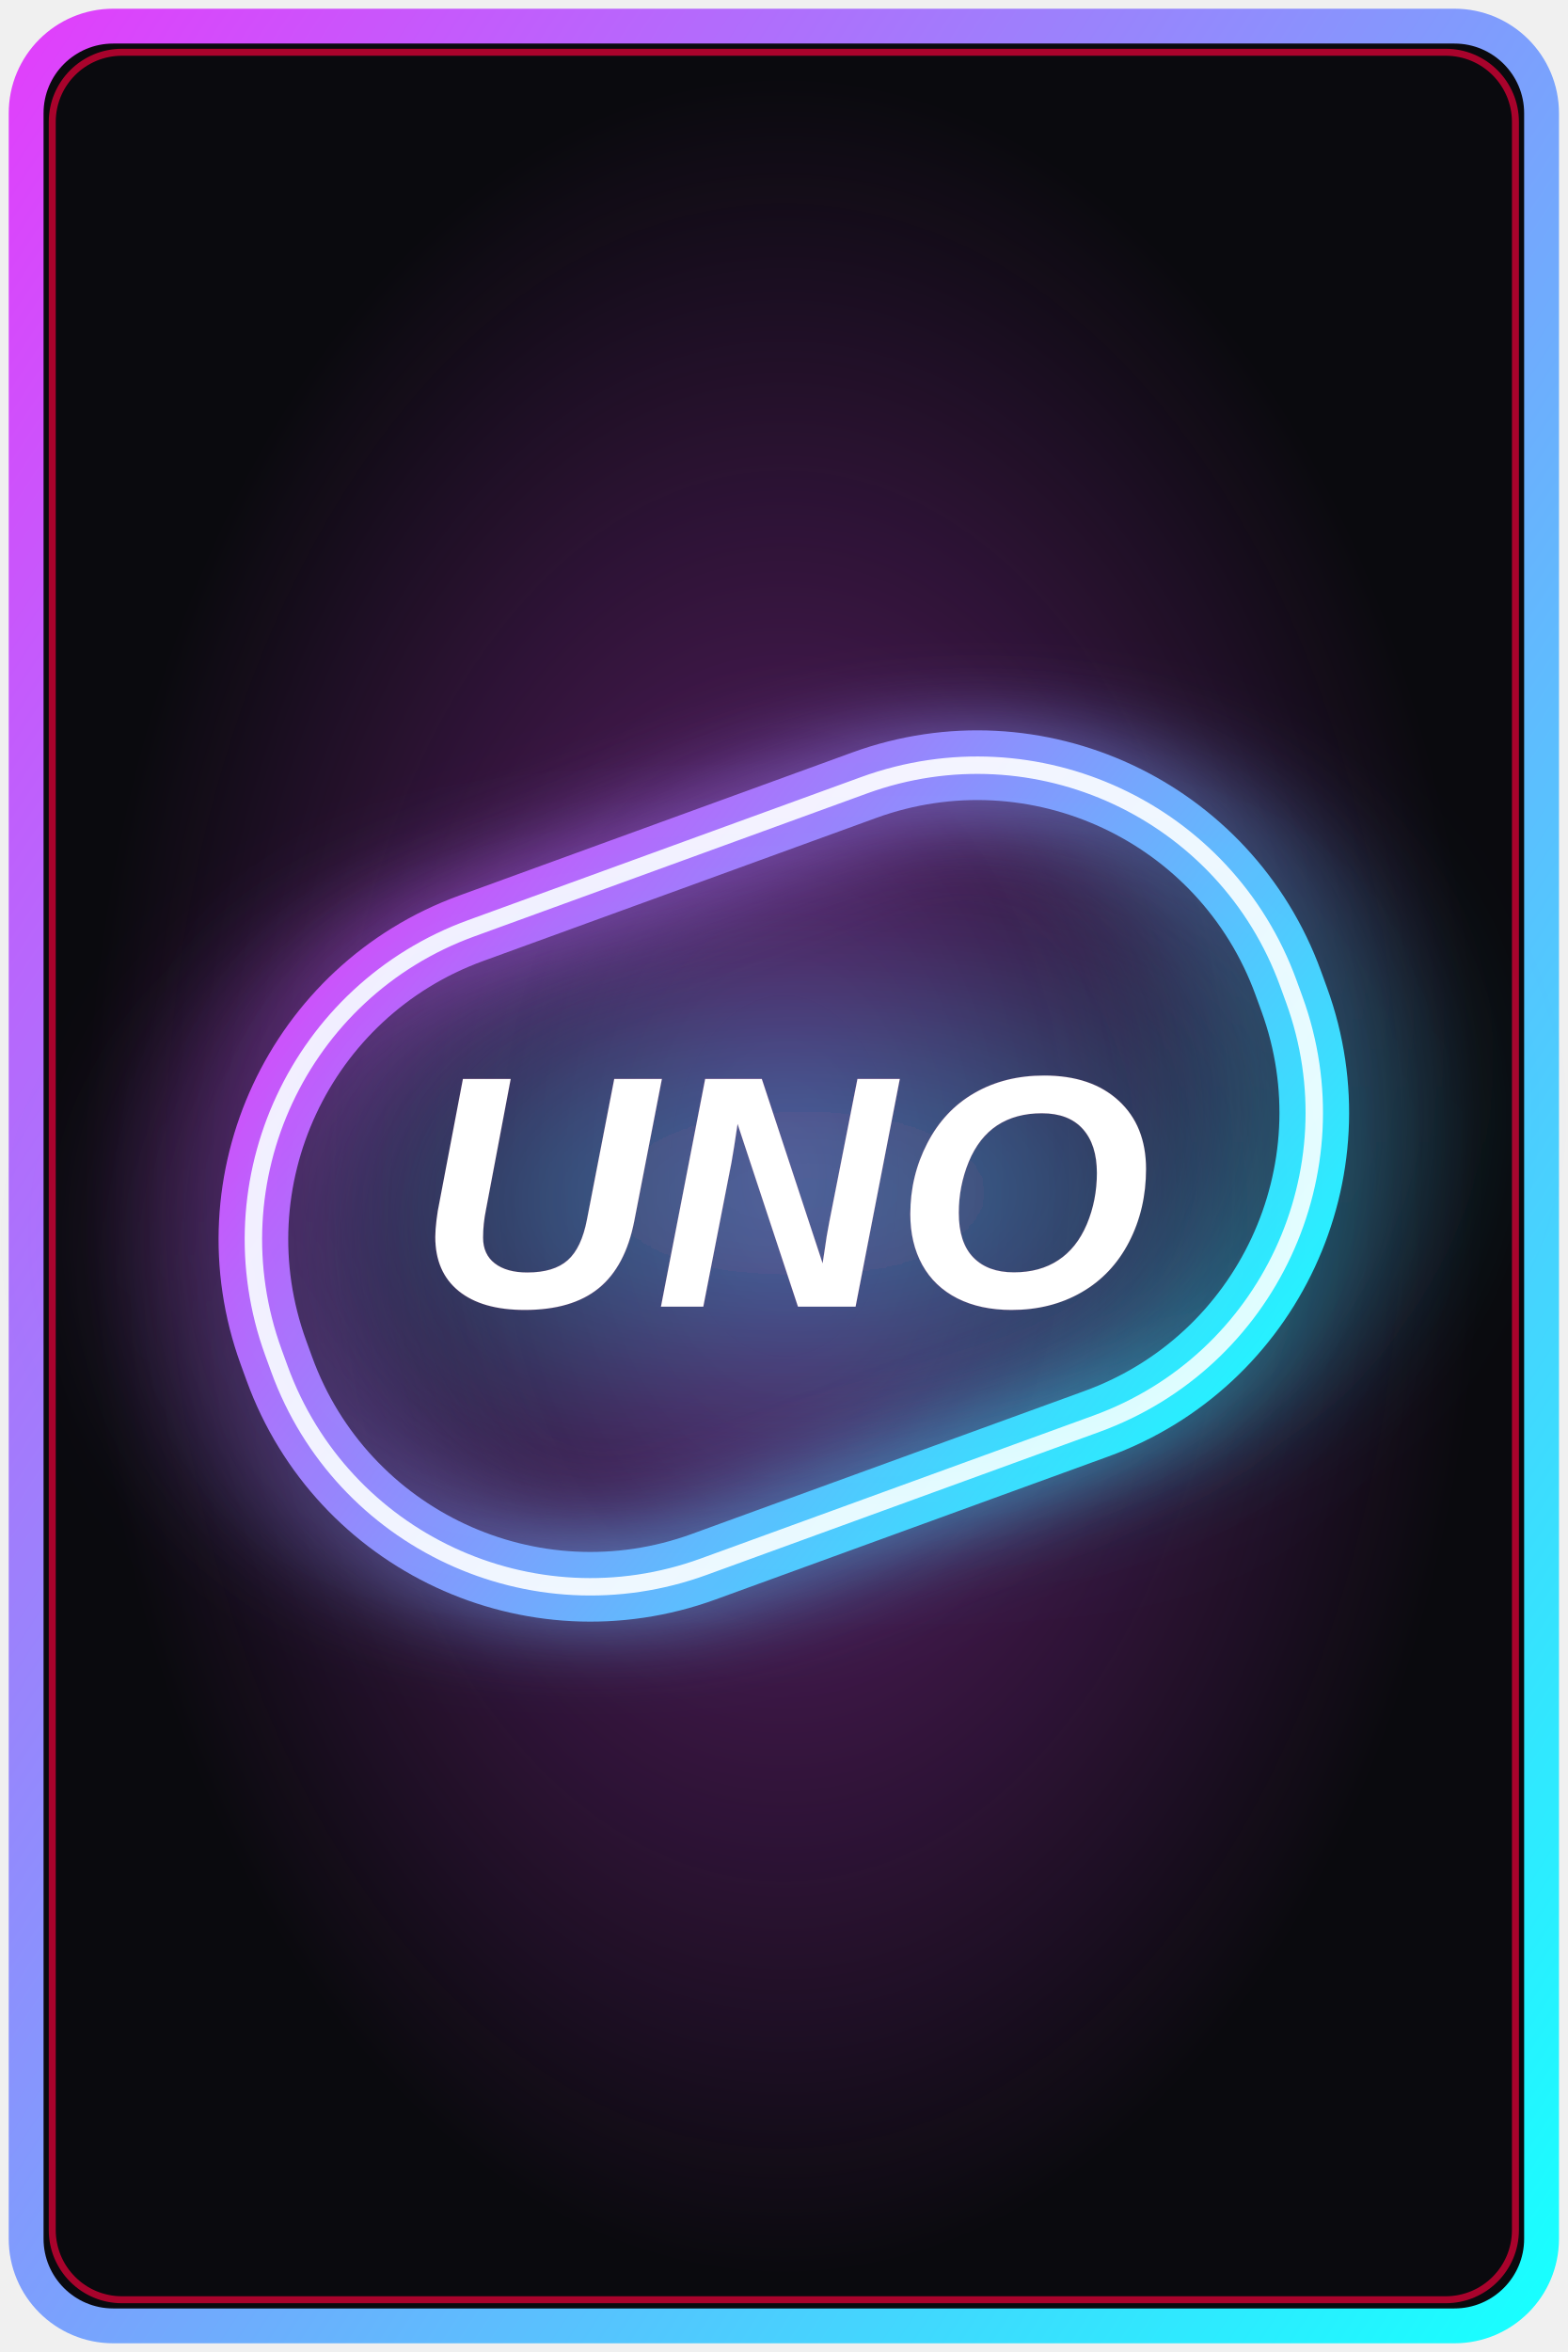
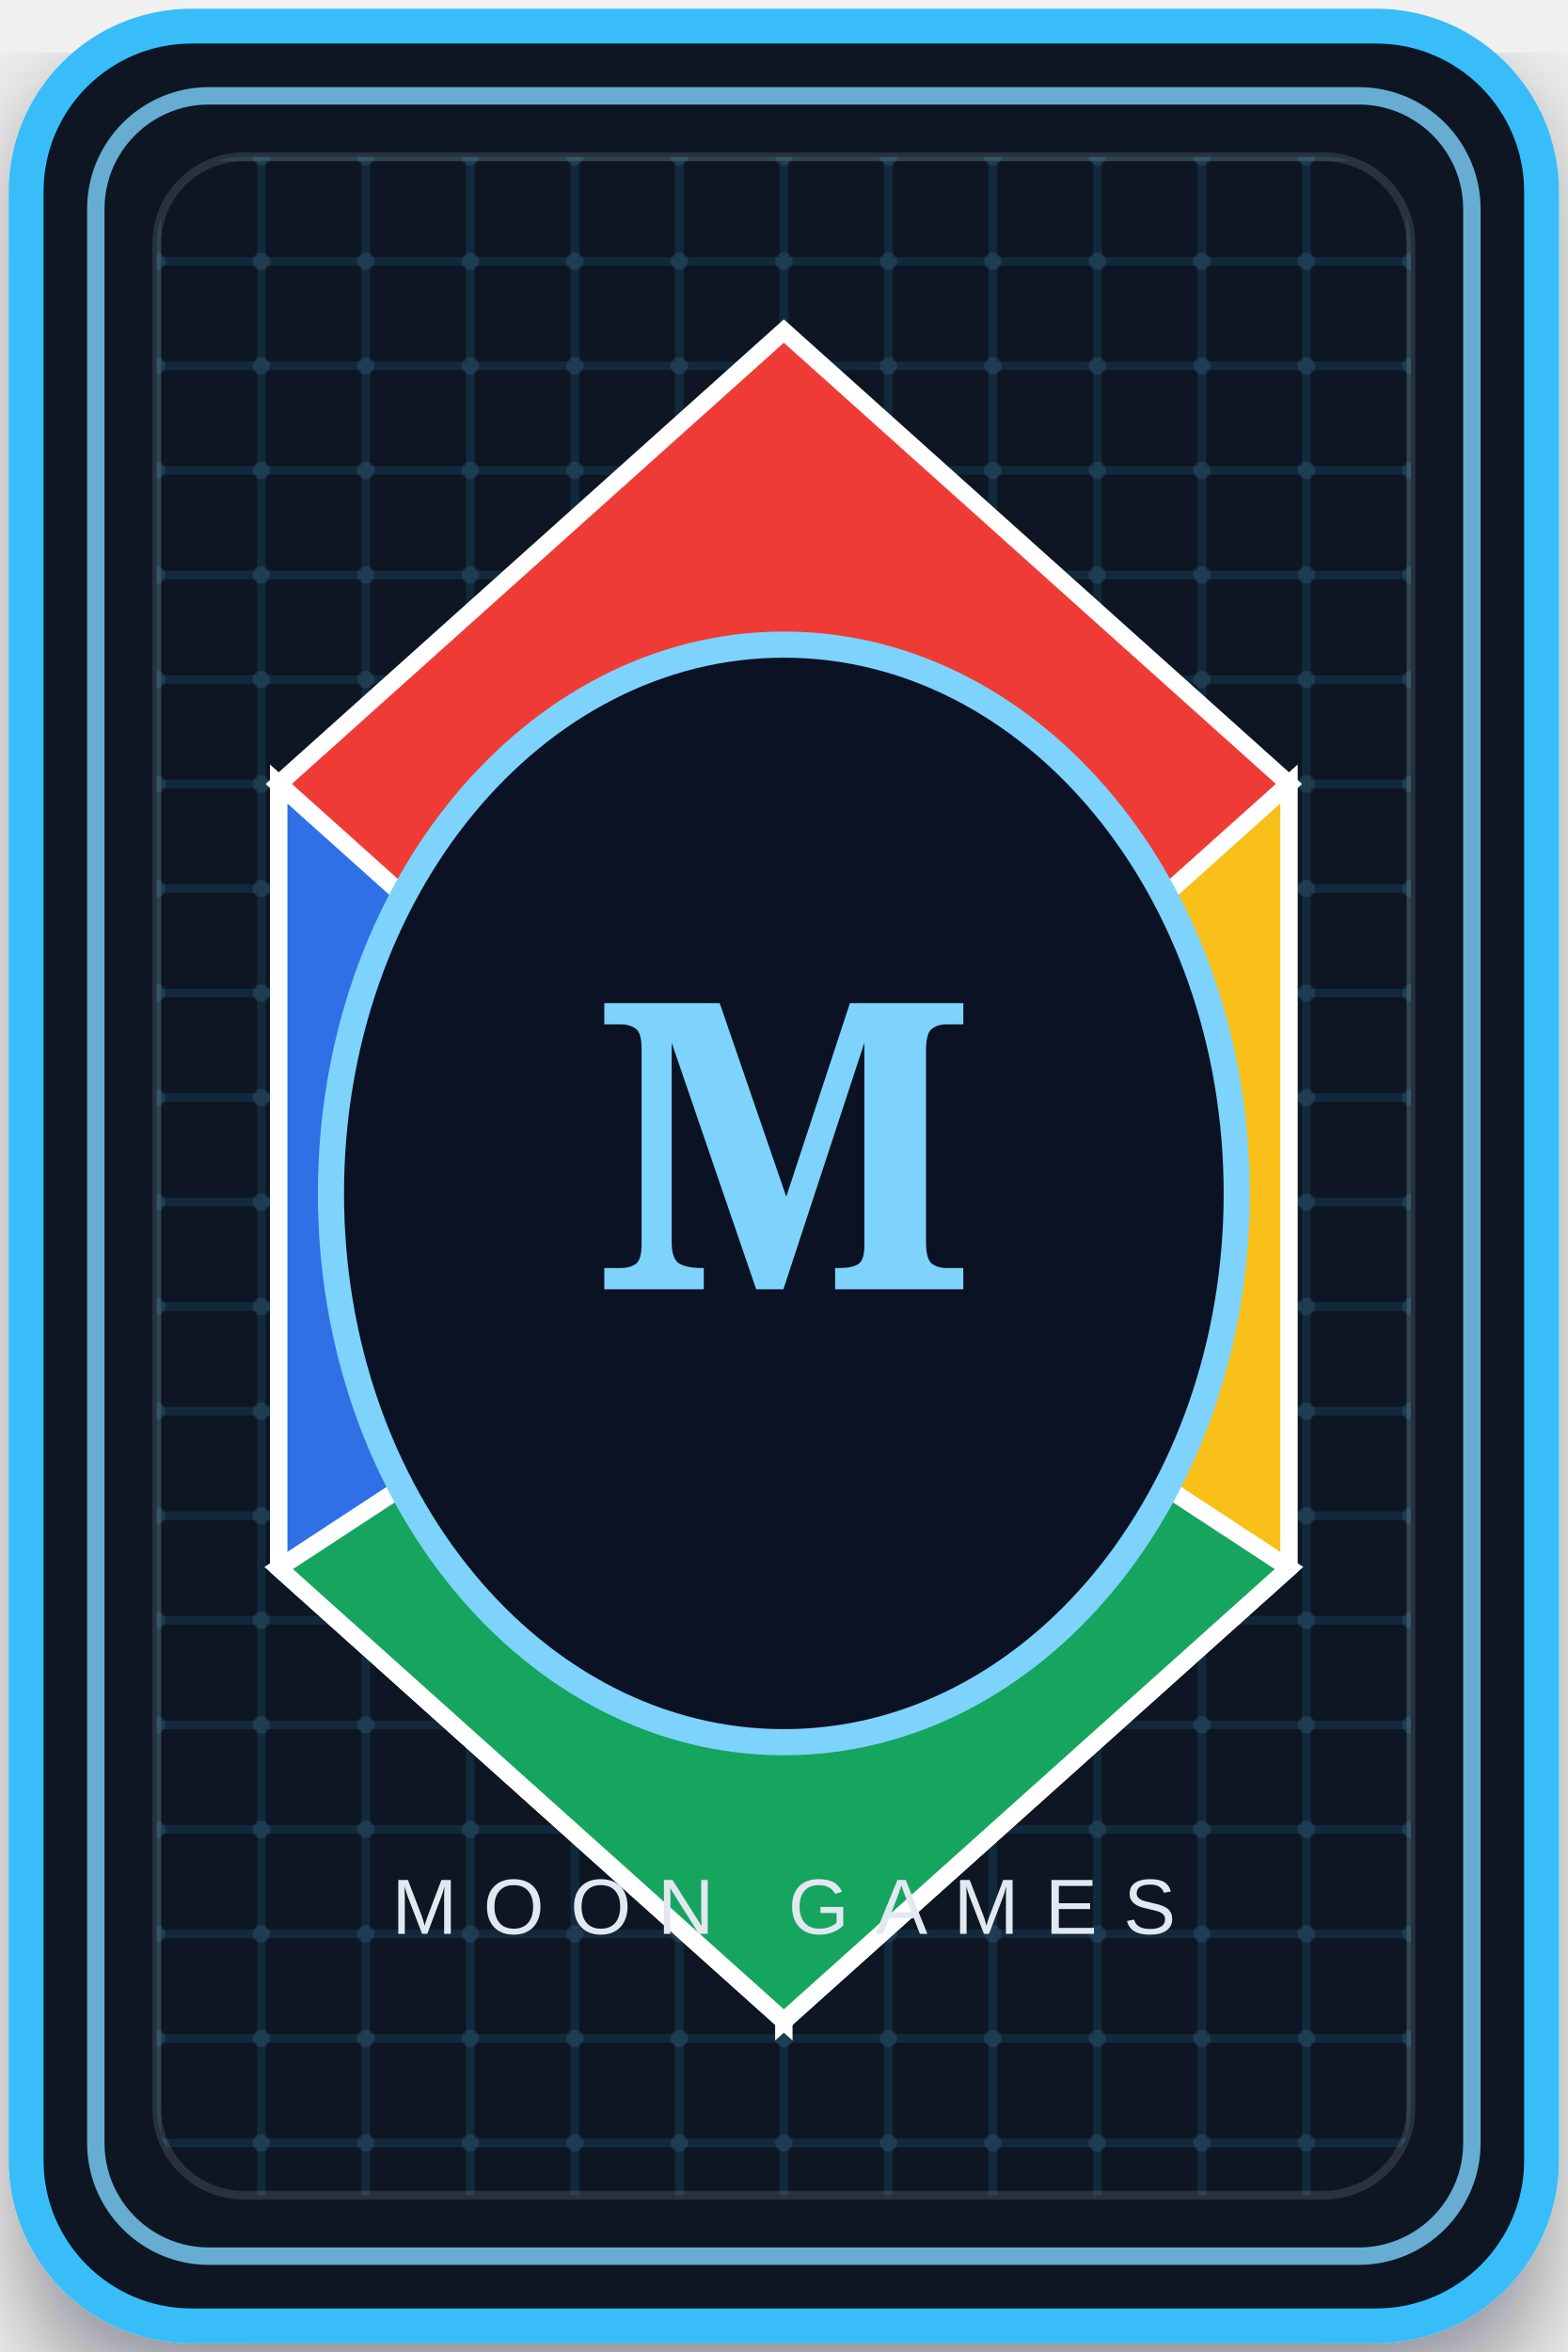
- <svg xmlns="http://www.w3.org/2000/svg" viewBox="0 0 180 270" width="180" height="270" role="img">
+ <svg xmlns="http://www.w3.org/2000/svg" viewBox="0 0 180 270" width="180" height="270" role="img" aria-label="Moon Games card back">
  <defs>
-     <linearGradient id="edge" x1="0" y1="0" x2="1" y2="1">
-       <stop offset="0" stop-color="#E040FB" />
-       <stop offset="1" stop-color="#18FFFF" />
+     <linearGradient id="paper" x1="0" y1="0" x2="1" y2="1">
+       <stop offset="0" stop-color="#18213a" />
+       <stop offset="0.55" stop-color="#0d1428" />
+       <stop offset="1" stop-color="#070b18" />
    </linearGradient>
-     <radialGradient id="glow">
-       <stop offset="0" stop-color="#E040FB" stop-opacity="0.42" />
-       <stop offset="1" stop-color="#E040FB" stop-opacity="0" />
-     </radialGradient>
-     <filter id="soft">
-       <feGaussianBlur stdDeviation="8" />
+     <pattern id="weave" width="12" height="12" patternUnits="userSpaceOnUse">
+       <path d="M0 6h12M6 0v12" stroke="#38bdf8" stroke-opacity="0.12" stroke-width="1" />
+       <circle cx="6" cy="6" r="1" fill="#7dd3fc" fill-opacity="0.12" />
+     </pattern>
+     <filter id="lift" x="-25%" y="-25%" width="150%" height="150%">
+       <feDropShadow dx="0" dy="6" stdDeviation="7" flood-color="#020617" flood-opacity="0.45" />
    </filter>
  </defs>
-   <rect x="3" y="3" width="174" height="264" rx="10" fill="#0A0A0E" stroke="url(#edge)" stroke-width="4" />
-   <rect x="6" y="6" width="168" height="258" rx="8" fill="none" stroke="#FF003C" stroke-opacity="0.65" stroke-width="0.8" />
-   <rect x="9" y="9" width="162" height="252" rx="7" fill="url(#glow)" />
-   <g transform="rotate(-20 90 135)">
-     <rect x="28" y="96" width="124" height="78" rx="38" fill="none" stroke="url(#edge)" stroke-width="9" filter="url(#soft)" opacity="0.75" />
-     <rect x="28" y="96" width="124" height="78" rx="38" fill="none" stroke="url(#edge)" stroke-width="8" />
-     <rect x="28" y="96" width="124" height="78" rx="38" fill="none" stroke="#fff" stroke-opacity="0.9" stroke-width="2" />
-   </g>
-   <text x="90" y="150" text-anchor="middle" font-family="Arial, Helvetica, sans-serif" font-size="38" font-weight="900" font-style="italic" fill="#fff" style="filter:drop-shadow(0 0 16px #18FFFF)">UNO</text>
+   <rect x="3" y="3" width="174" height="264" rx="19" fill="#0b1224" stroke="#38bdf8" stroke-width="4" filter="url(#lift)" />
+   <rect x="11" y="11" width="158" height="248" rx="13" fill="none" stroke="#7dd3fc" stroke-opacity="0.8" stroke-width="2" />
+   <rect x="18" y="18" width="144" height="234" rx="10" fill="url(#weave)" stroke="#ffffff" stroke-opacity="0.12" />
+   <path d="M90 38 148 90 90 142 32 90Z" fill="#ef3b36" stroke="#ffffff" stroke-width="2" />
+   <path d="M148 90 148 180 90 232 90 142Z" fill="#f7bf18" stroke="#ffffff" stroke-width="2" />
+   <path d="M90 232 32 180 32 90 90 142Z" fill="#2f70e6" stroke="#ffffff" stroke-width="2" />
+   <path d="M90 142 148 180 90 232 32 180Z" fill="#16a55e" stroke="#ffffff" stroke-width="2" />
+   <ellipse cx="90" cy="137" rx="52" ry="63" fill="#0b1224" stroke="#7dd3fc" stroke-width="3" />
+   <text x="90" y="148" text-anchor="middle" font-family="Georgia,serif" font-weight="700" font-size="46" fill="#7dd3fc">M</text>
+   <text x="90" y="222" text-anchor="middle" font-family="Arial,Helvetica,sans-serif" font-size="9" letter-spacing="3" fill="#e2e8f0">MOON GAMES</text>
</svg>
